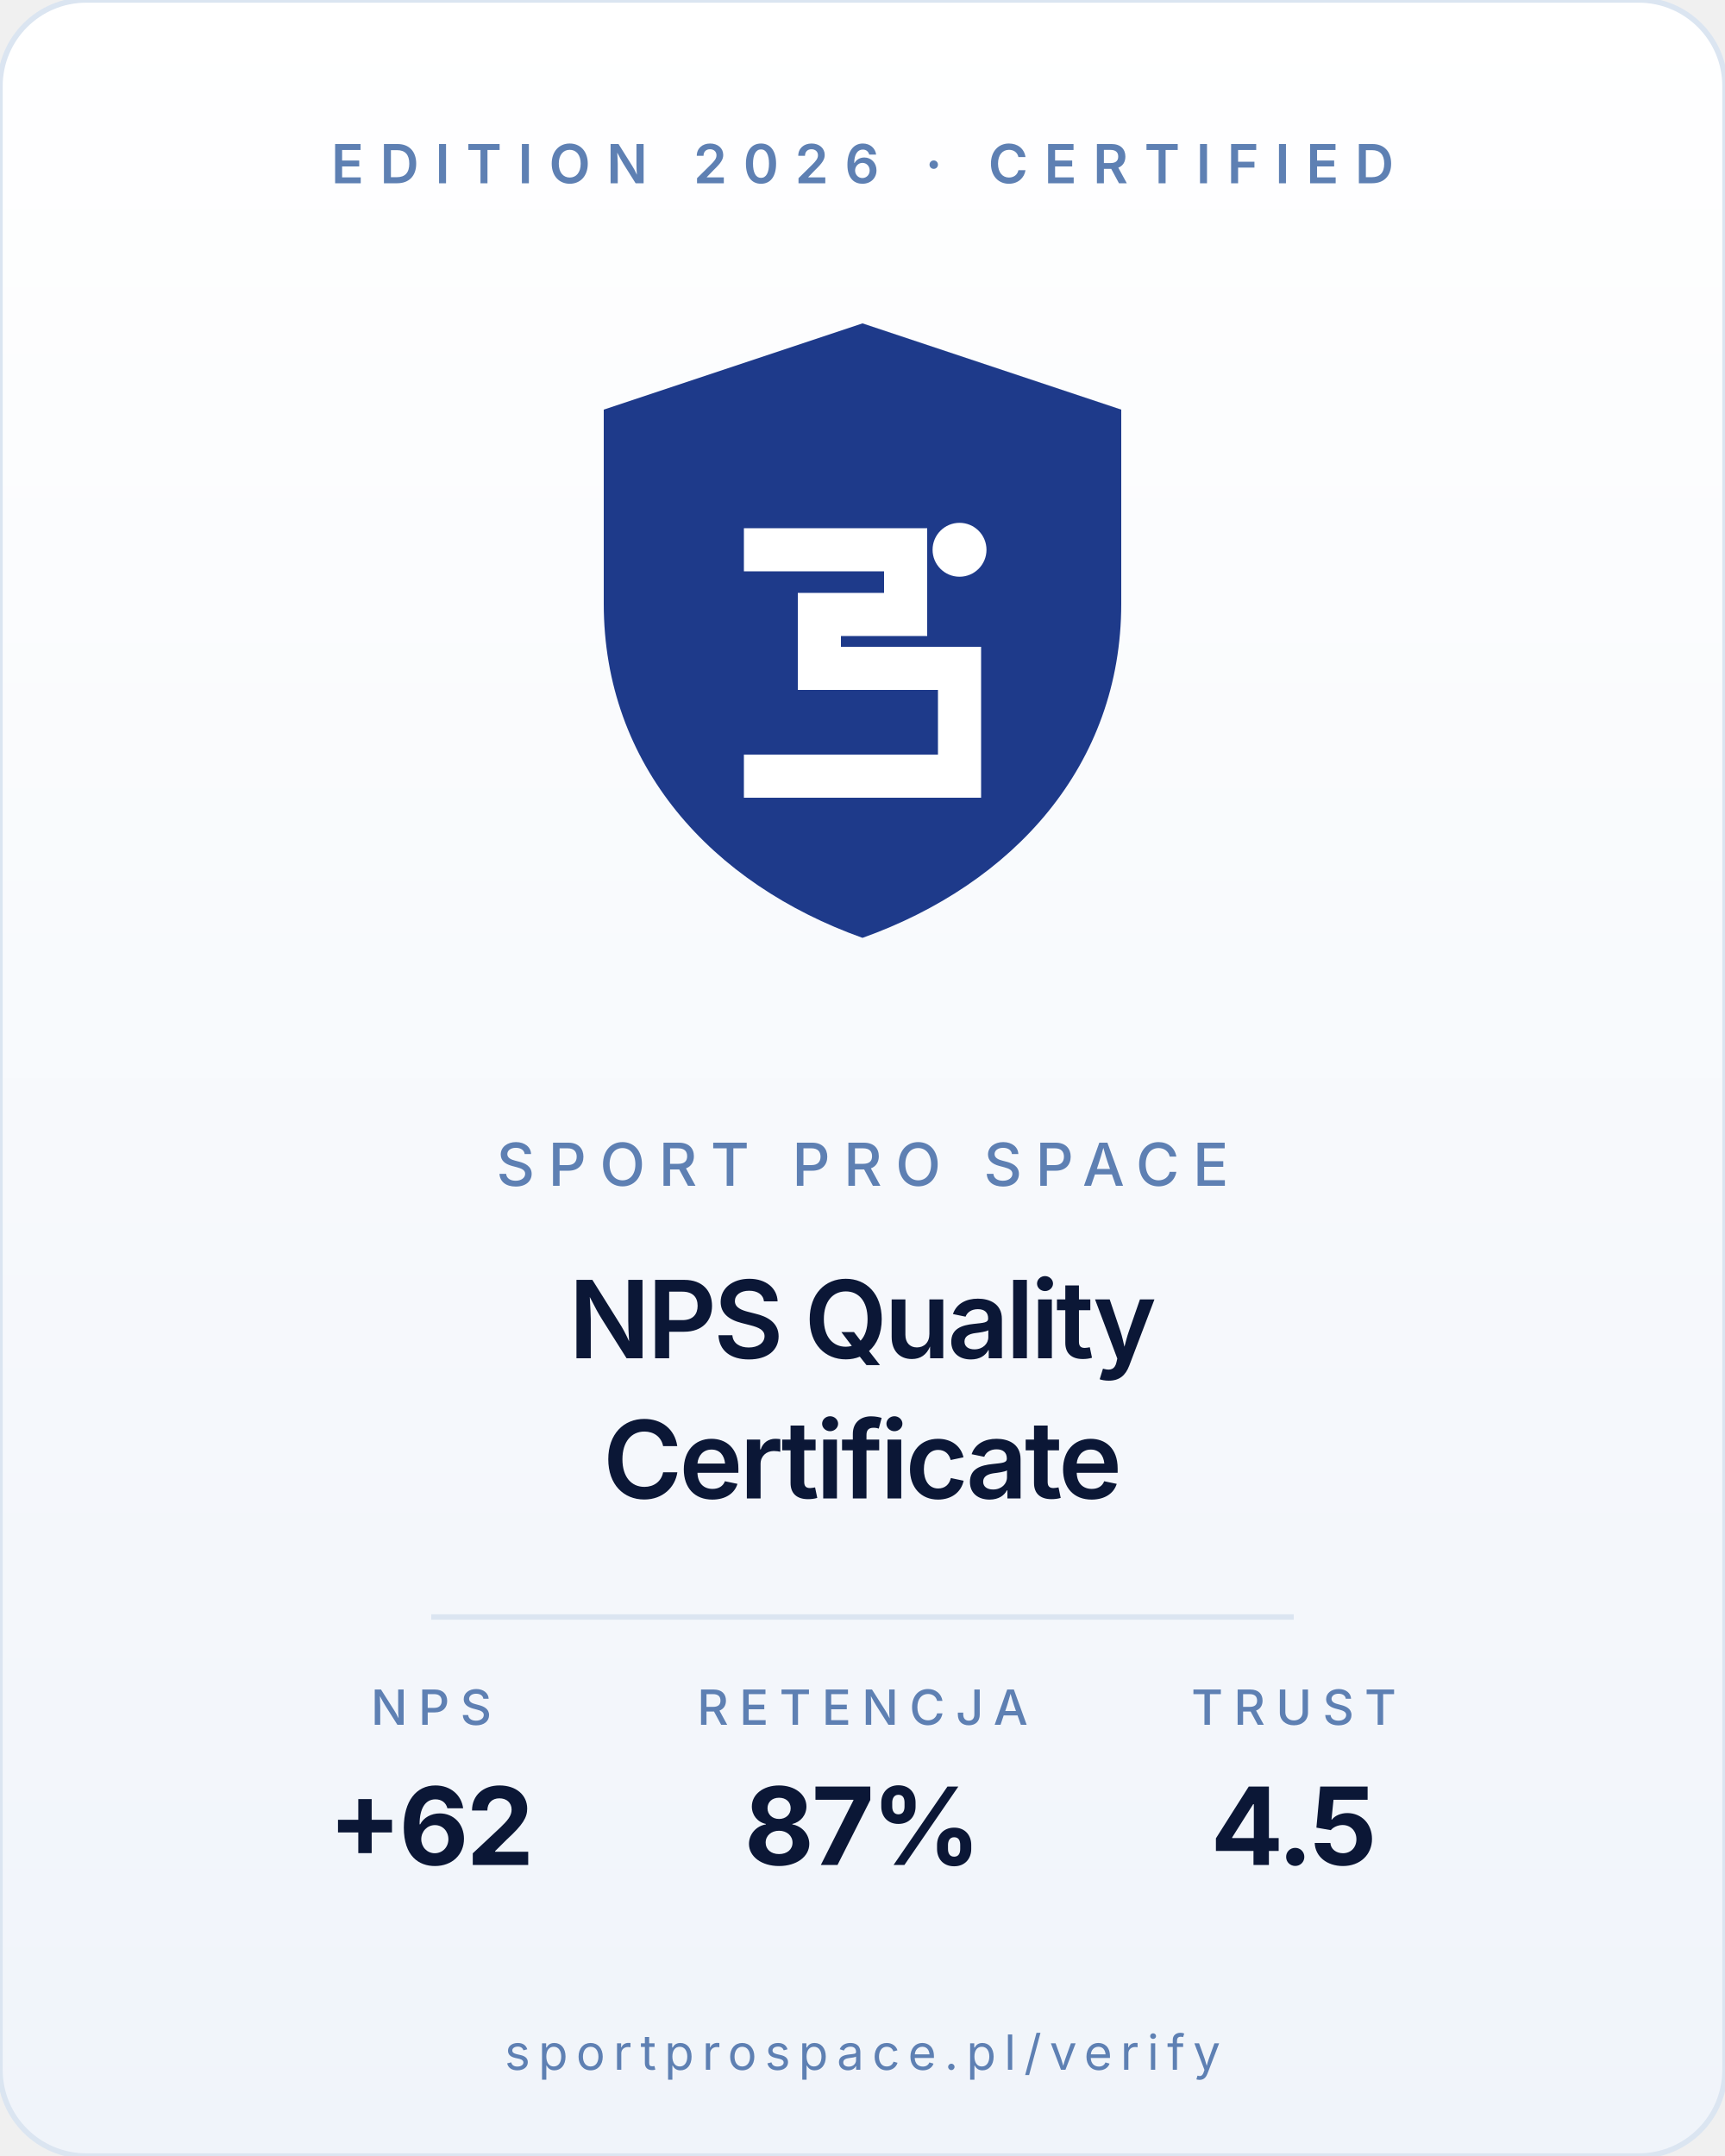
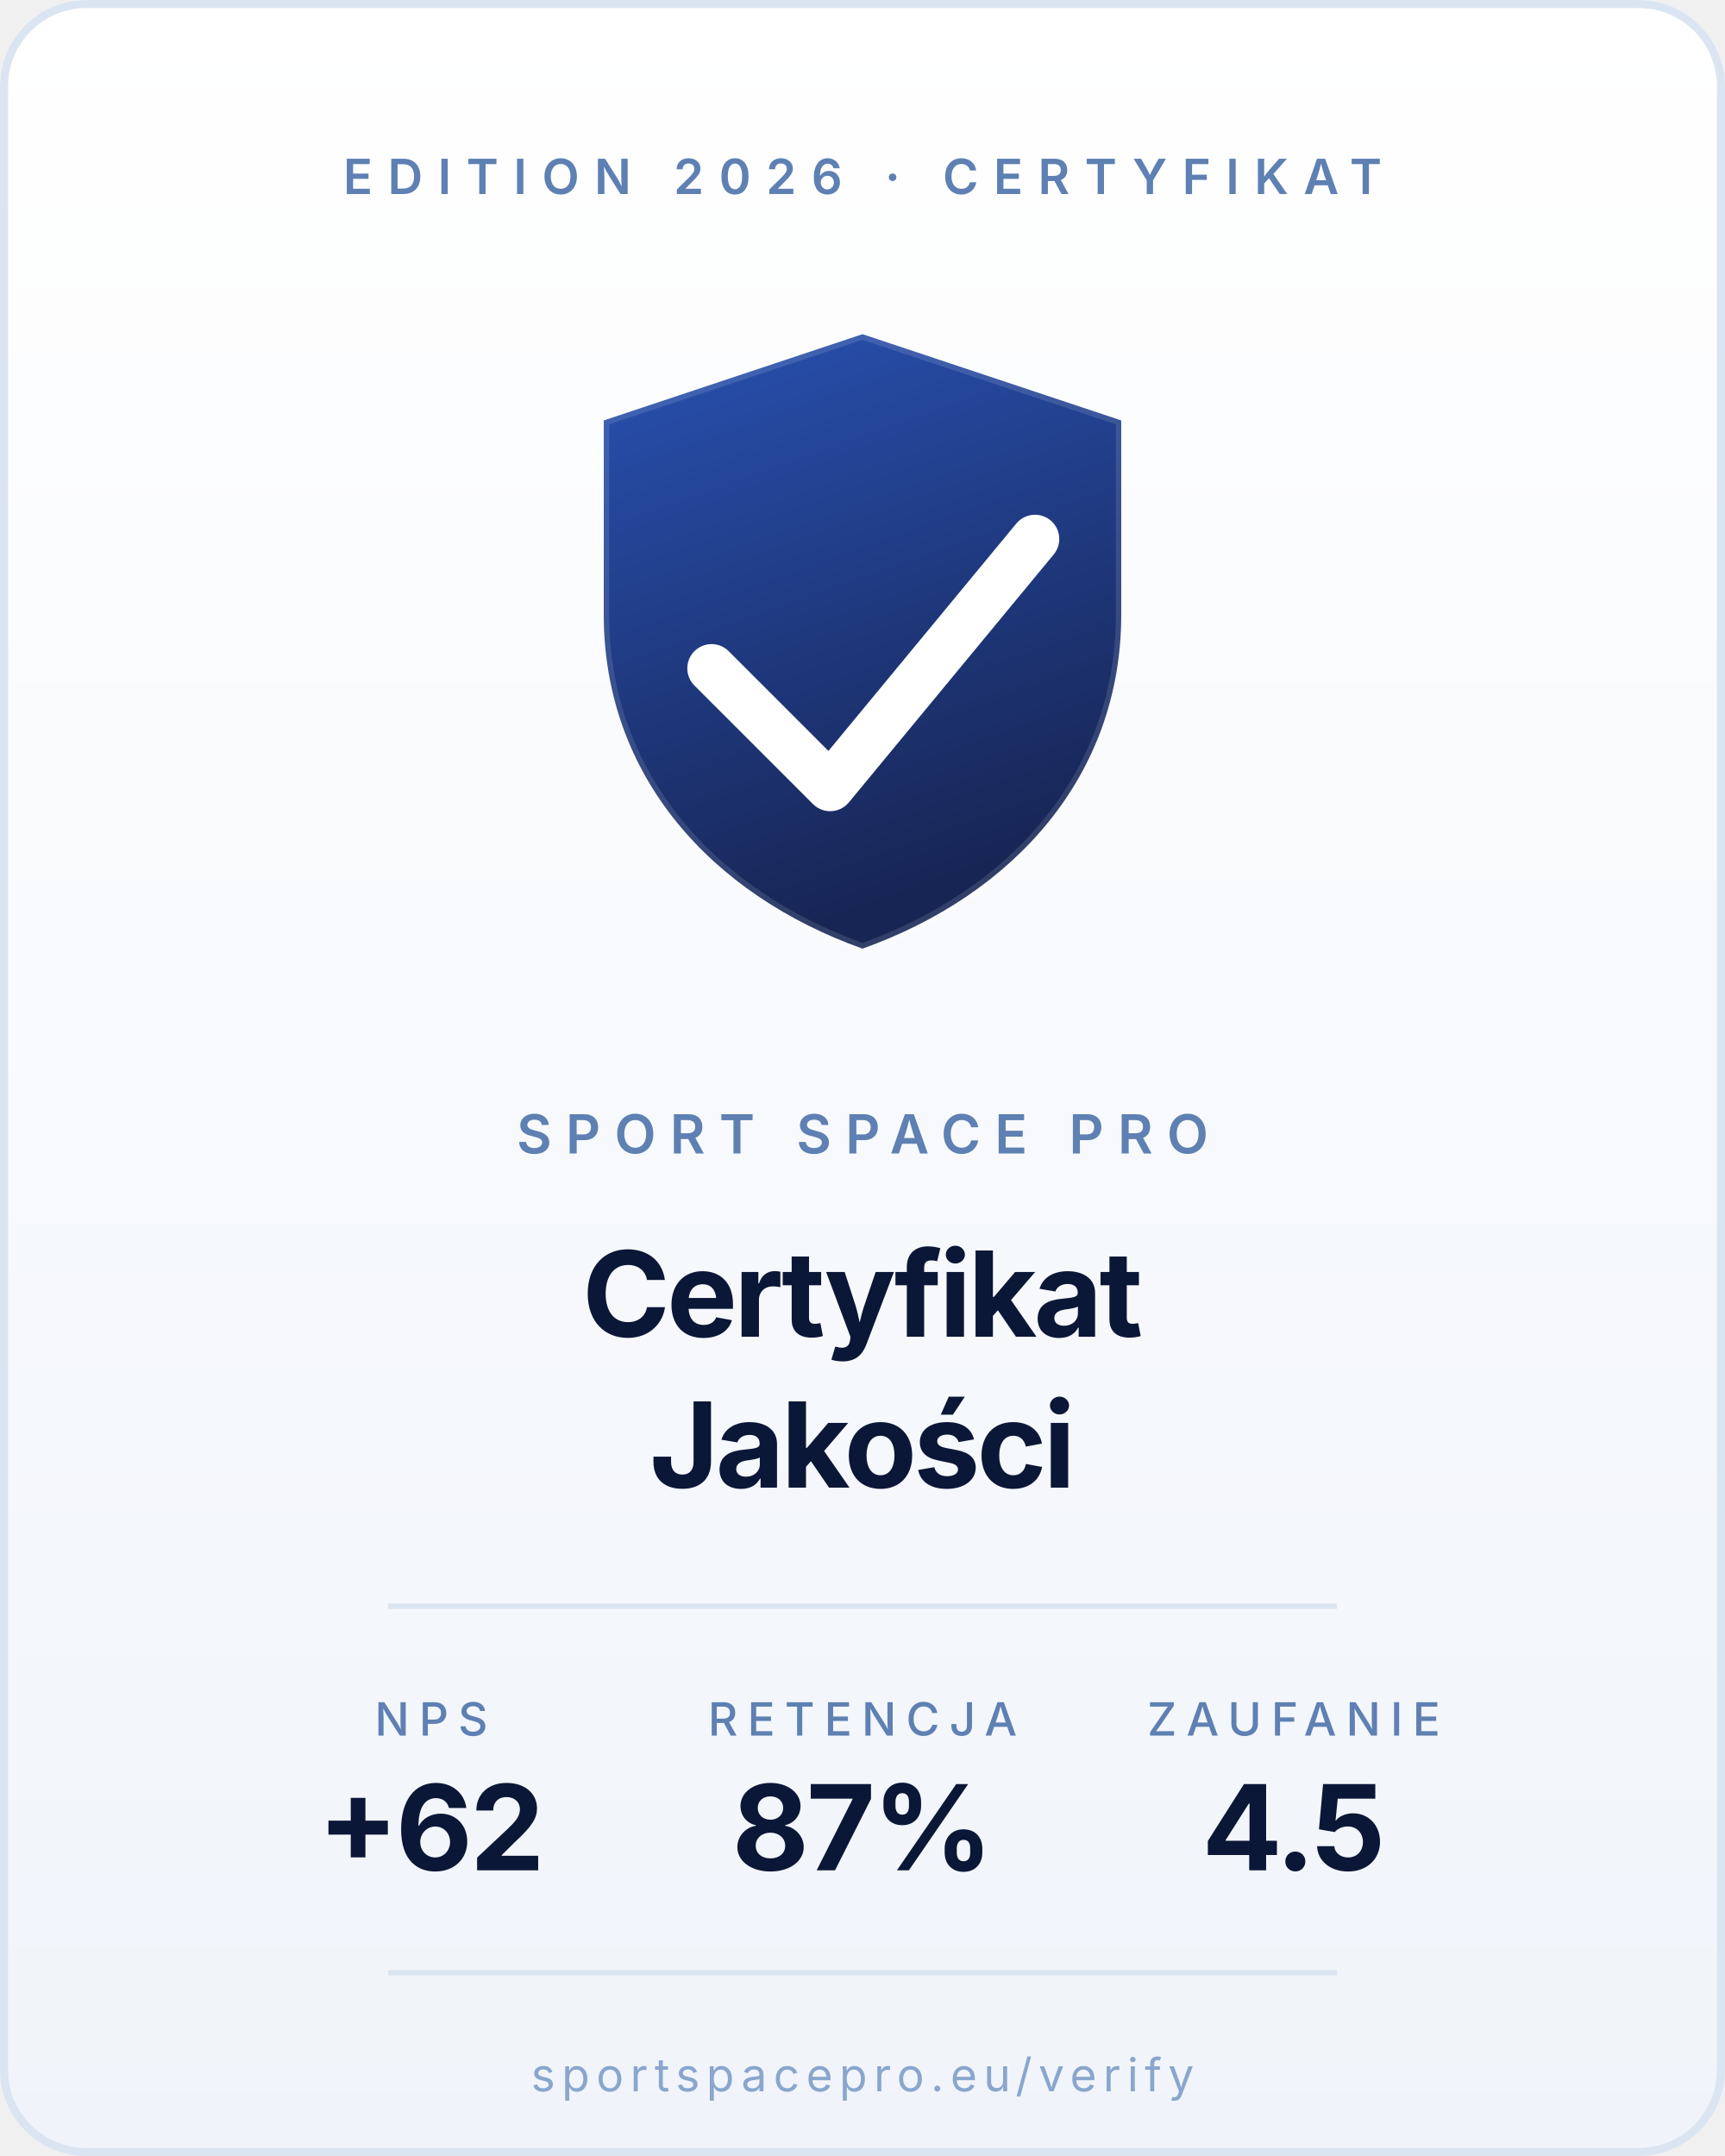
- <svg xmlns="http://www.w3.org/2000/svg" viewBox="0 0 320 400" width="320" height="400" role="img" aria-label="Sport Pro Space — NPS Quality Certificate Edition 2026">
+ <svg xmlns="http://www.w3.org/2000/svg" viewBox="0 0 320 400" width="320" height="400" role="img" aria-label="Sport Space Pro — NPS Quality Certificate Edition 2026">
  <defs>
-     <linearGradient id="wb" x1="0" y1="0" x2="0" y2="1">
+     <linearGradient id="bg" x1="0" y1="0" x2="0" y2="1">
      <stop offset="0%" stop-color="#FFFFFF" />
      <stop offset="100%" stop-color="#F0F4FA" />
    </linearGradient>
+     <linearGradient id="shield-grad" x1="0" y1="0" x2="0.3" y2="1">
+       <stop offset="0%" stop-color="#2952B3" />
+       <stop offset="100%" stop-color="#172554" />
+     </linearGradient>
  </defs>
-   <rect width="320" height="400" rx="16" fill="url(#wb)" stroke="#dbe5f1" />
-   <text x="160" y="34" font-family="Inter, system-ui, sans-serif" font-weight="600" font-size="10" letter-spacing="3" text-anchor="middle" fill="#5e80b3">EDITION 2026 · CERTIFIED</text>
-   <g transform="translate(96,52) scale(1.0)">
-     <path d="M64 8 L112 24 V60 C112 90 92 112 64 122 C36 112 16 90 16 60 V24 Z" fill="#1E3A8A" />
-     <path d="M46 50 H72 V62 H56 V72 H82 V92 H46" fill="none" stroke="#FFFFFF" stroke-width="8" stroke-linecap="square" stroke-linejoin="miter" />
-     <circle cx="82" cy="50" r="5" fill="#FFFFFF" />
+   <rect width="320" height="400" rx="16" fill="url(#bg)" />
+   <rect x="0.75" y="0.75" width="318.5" height="398.5" rx="15.25" fill="none" stroke="#dbe5f1" stroke-width="1.5" />
+   <text x="160" y="36" font-family="'Inter', -apple-system, BlinkMacSystemFont, 'Segoe UI', sans-serif" font-weight="600" font-size="9" letter-spacing="2.8" text-anchor="middle" fill="#5e80b3">EDITION 2026  ·  CERTYFIKAT</text>
+   <g transform="translate(96, 54)">
+     <path d="M64 8 L112 24 V60 C112 90 92 112 64 122 C36 112 16 90 16 60 V24 Z" fill="url(#shield-grad)" />
+     <path d="M64 8 L112 24 V60 C112 90 92 112 64 122 C36 112 16 90 16 60 V24 Z" fill="none" stroke="rgba(255,255,255,0.12)" stroke-width="2" />
+     <path d="M36 70 L58 92 L96 46" fill="none" stroke="#FFFFFF" stroke-width="9" stroke-linecap="round" stroke-linejoin="round" />
  </g>
-   <text x="160" y="220" font-family="Inter, system-ui, sans-serif" font-weight="500" font-size="11" letter-spacing="2.5" text-anchor="middle" fill="#5e80b3">SPORT PRO SPACE</text>
-   <text x="160" y="252" font-family="Inter, system-ui, sans-serif" font-weight="600" font-size="20" letter-spacing="-0.6" text-anchor="middle" fill="#0B1736">NPS Quality</text>
-   <text x="160" y="278" font-family="Inter, system-ui, sans-serif" font-weight="600" font-size="20" letter-spacing="-0.6" text-anchor="middle" fill="#0B1736">Certificate</text>
-   <line x1="80" y1="300" x2="240" y2="300" stroke="#dbe5f1" />
-   <g transform="translate(40,320)" font-family="Inter, system-ui, sans-serif">
-     <g>
-       <text x="40" y="0" font-weight="500" font-size="9" letter-spacing="2" text-anchor="middle" fill="#5e80b3">NPS</text>
-       <text x="40" y="26" font-weight="700" font-size="20" letter-spacing="-0.5" text-anchor="middle" fill="#0B1736">+62</text>
+   <text x="160" y="214" font-family="'Inter', -apple-system, BlinkMacSystemFont, 'Segoe UI', sans-serif" font-weight="600" font-size="10" letter-spacing="2.6" text-anchor="middle" fill="#5e80b3">SPORT SPACE PRO</text>
+   <text x="160" y="248" font-family="'Inter', -apple-system, BlinkMacSystemFont, 'Segoe UI', sans-serif" font-weight="700" font-size="22" letter-spacing="-0.6" text-anchor="middle" fill="#0B1736">Certyfikat</text>
+   <text x="160" y="276" font-family="'Inter', -apple-system, BlinkMacSystemFont, 'Segoe UI', sans-serif" font-weight="700" font-size="22" letter-spacing="-0.6" text-anchor="middle" fill="#0B1736">Jakości</text>
+   <line x1="72" y1="298" x2="248" y2="298" stroke="#dbe5f1" stroke-width="1" />
+   <g font-family="'Inter', -apple-system, BlinkMacSystemFont, 'Segoe UI', sans-serif" text-anchor="middle">
+     <g transform="translate(80, 0)">
+       <text y="322" font-weight="500" font-size="8.5" letter-spacing="1.8" fill="#5e80b3">NPS</text>
+       <text y="347" font-weight="700" font-size="22" letter-spacing="-0.5" fill="#0B1736">+62</text>
    </g>
-     <g transform="translate(80,0)">
-       <text x="40" y="0" font-weight="500" font-size="9" letter-spacing="2" text-anchor="middle" fill="#5e80b3">RETENCJA</text>
-       <text x="40" y="26" font-weight="700" font-size="20" letter-spacing="-0.5" text-anchor="middle" fill="#0B1736">87%</text>
+     <g transform="translate(160, 0)">
+       <text y="322" font-weight="500" font-size="8.5" letter-spacing="1.8" fill="#5e80b3">RETENCJA</text>
+       <text y="347" font-weight="700" font-size="22" letter-spacing="-0.5" fill="#0B1736">87%</text>
    </g>
-     <g transform="translate(160,0)">
-       <text x="40" y="0" font-weight="500" font-size="9" letter-spacing="2" text-anchor="middle" fill="#5e80b3">TRUST</text>
-       <text x="40" y="26" font-weight="700" font-size="20" letter-spacing="-0.5" text-anchor="middle" fill="#0B1736">4.5</text>
+     <g transform="translate(240, 0)">
+       <text y="322" font-weight="500" font-size="8.5" letter-spacing="1.8" fill="#5e80b3">ZAUFANIE</text>
+       <text y="347" font-weight="700" font-size="22" letter-spacing="-0.5" fill="#0B1736">4.5</text>
    </g>
  </g>
-   <text x="160" y="384" font-family="Inter, system-ui, sans-serif" font-weight="400" font-size="9" letter-spacing="1.5" text-anchor="middle" fill="#5e80b3">sportprospace.pl/verify</text>
+   <line x1="72" y1="366" x2="248" y2="366" stroke="#dbe5f1" stroke-width="1" />
+   <text x="160" y="388" font-family="'Inter', -apple-system, BlinkMacSystemFont, 'Segoe UI', sans-serif" font-weight="400" font-size="8.5" letter-spacing="1.2" text-anchor="middle" fill="#8aa6cd">sportspacepro.eu/verify</text>
</svg>
